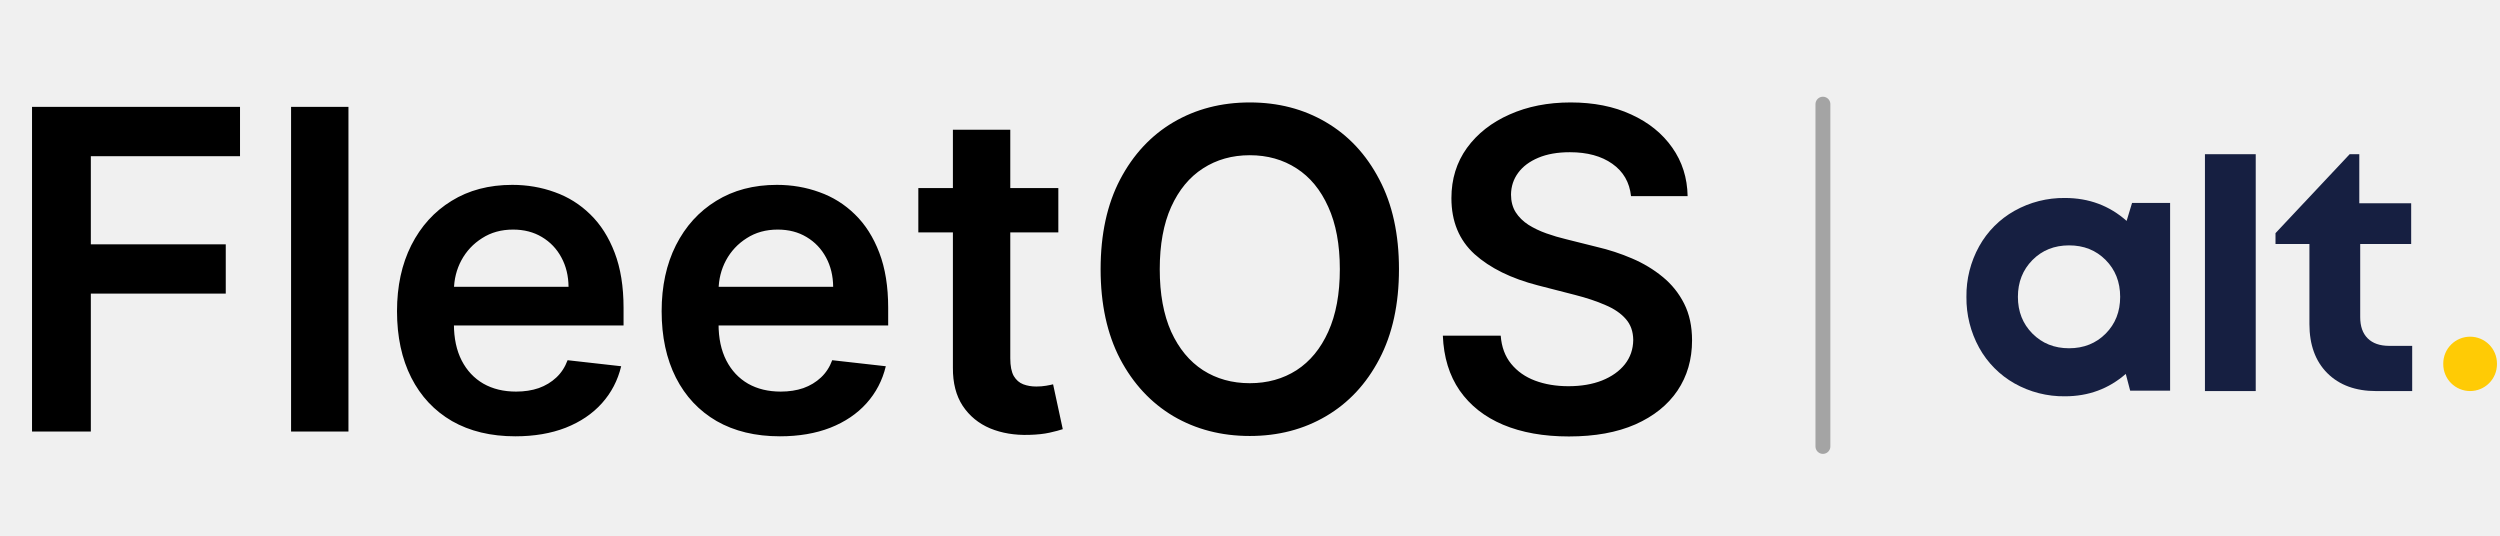
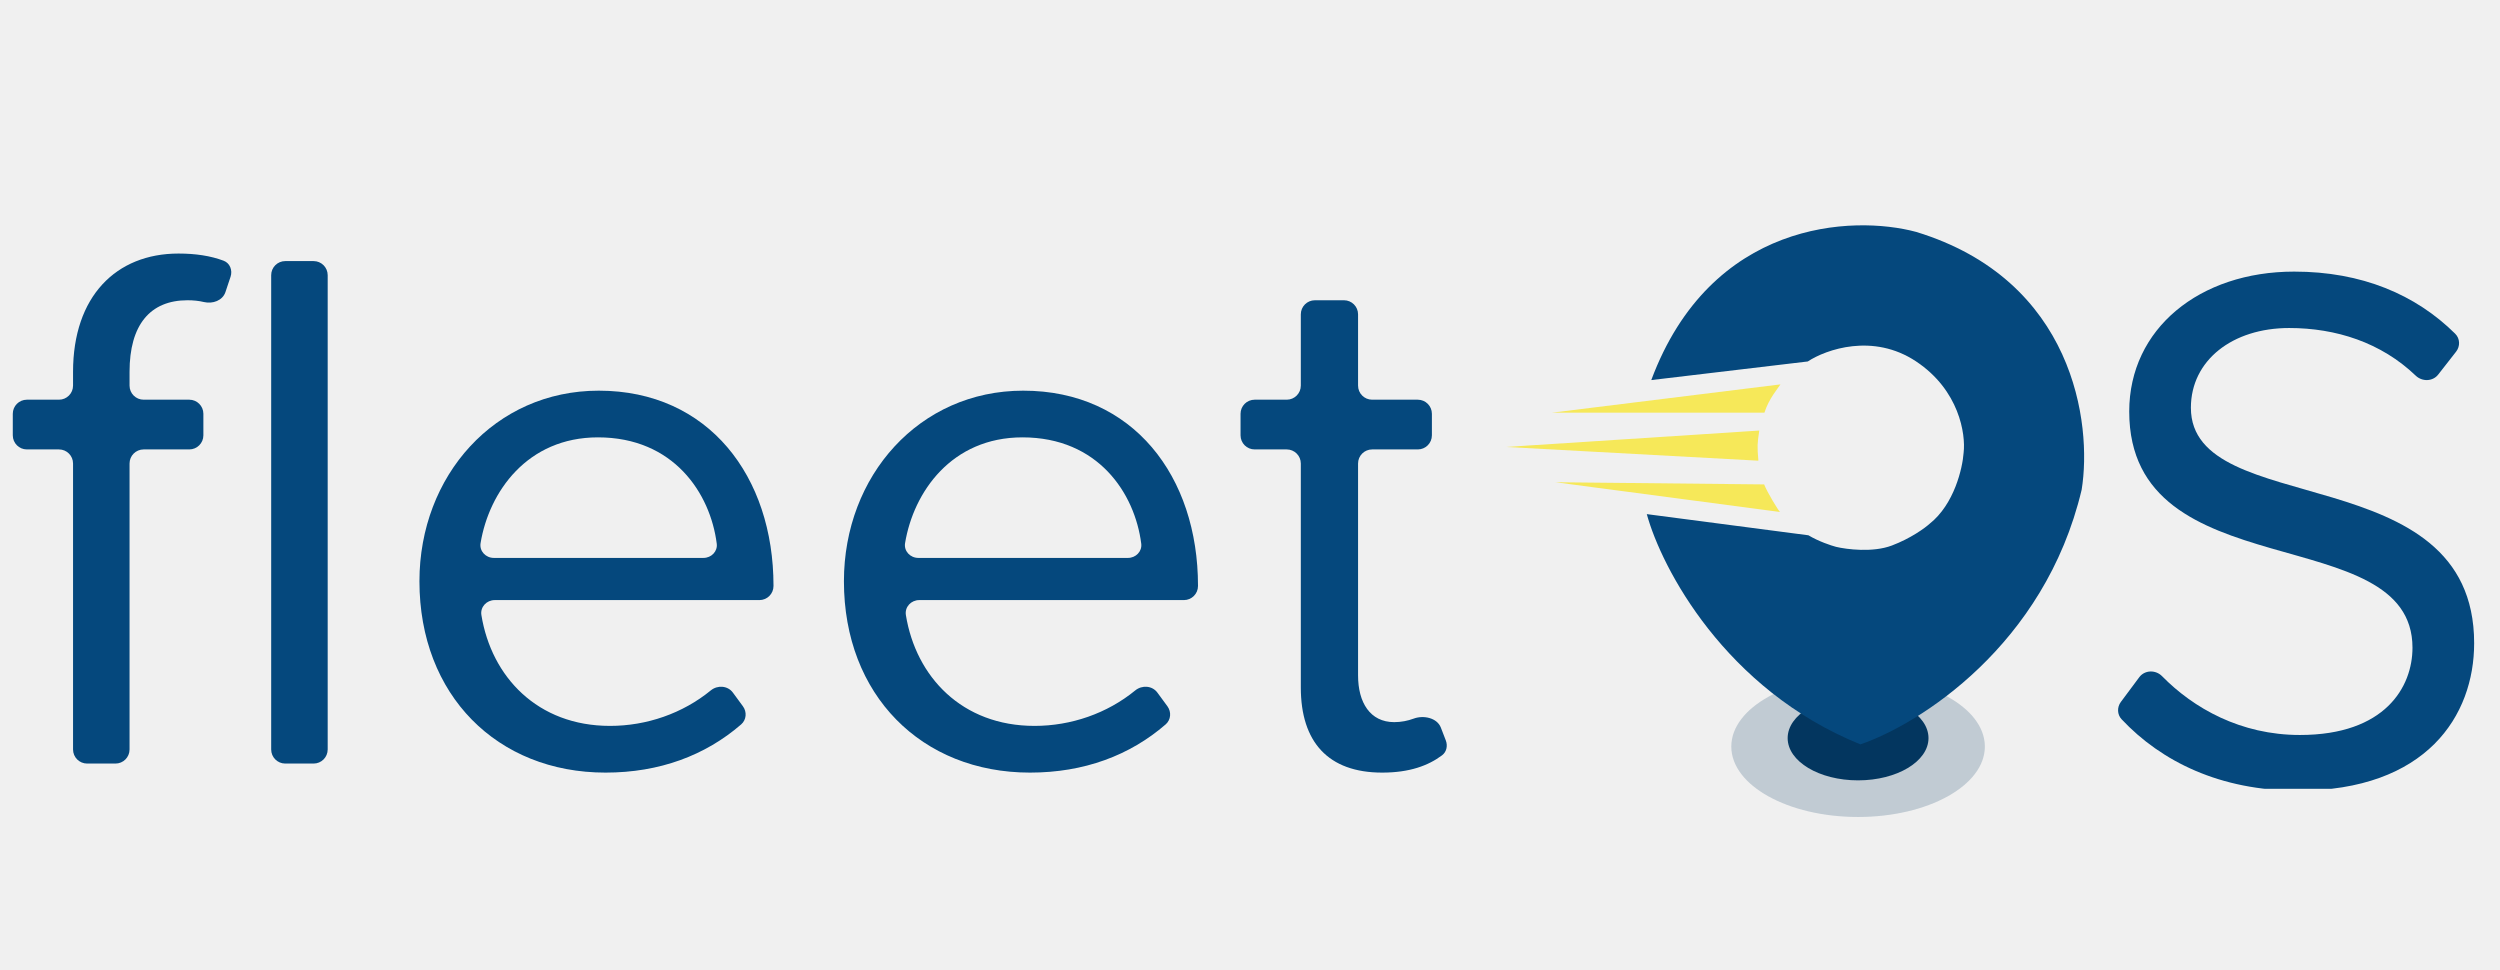
- <svg xmlns="http://www.w3.org/2000/svg" width="168" height="36" viewBox="0 0 168 36" fill="none">
-   <path d="M2.152 29V7.182H16.129V10.495H6.104V16.418H15.171V19.732H6.104V29H2.152ZM23.416 7.182V29H19.56V7.182H23.416ZM34.626 29.32C32.986 29.32 31.569 28.979 30.375 28.297C29.189 27.608 28.277 26.635 27.638 25.378C26.998 24.114 26.679 22.626 26.679 20.914C26.679 19.231 26.998 17.754 27.638 16.482C28.284 15.204 29.186 14.21 30.344 13.499C31.501 12.782 32.861 12.423 34.424 12.423C35.432 12.423 36.384 12.587 37.279 12.913C38.181 13.233 38.976 13.73 39.665 14.405C40.361 15.079 40.908 15.939 41.306 16.983C41.704 18.02 41.903 19.256 41.903 20.69V21.873H28.49V19.273H38.206C38.199 18.535 38.039 17.878 37.726 17.303C37.414 16.72 36.977 16.262 36.416 15.928C35.862 15.595 35.216 15.428 34.477 15.428C33.689 15.428 32.996 15.619 32.4 16.003C31.803 16.379 31.338 16.876 31.004 17.494C30.677 18.105 30.511 18.776 30.503 19.508V21.777C30.503 22.729 30.677 23.546 31.025 24.227C31.373 24.902 31.86 25.421 32.485 25.783C33.11 26.138 33.841 26.315 34.679 26.315C35.241 26.315 35.748 26.237 36.203 26.081C36.657 25.918 37.052 25.68 37.386 25.367C37.719 25.055 37.971 24.668 38.142 24.206L41.743 24.611C41.515 25.562 41.082 26.393 40.443 27.104C39.811 27.807 39.001 28.354 38.014 28.744C37.027 29.128 35.898 29.32 34.626 29.32ZM52.409 29.32C50.769 29.32 49.352 28.979 48.159 28.297C46.973 27.608 46.06 26.635 45.421 25.378C44.782 24.114 44.462 22.626 44.462 20.914C44.462 19.231 44.782 17.754 45.421 16.482C46.067 15.204 46.969 14.21 48.127 13.499C49.284 12.782 50.645 12.423 52.207 12.423C53.216 12.423 54.167 12.587 55.062 12.913C55.964 13.233 56.76 13.73 57.449 14.405C58.145 15.079 58.691 15.939 59.089 16.983C59.487 18.02 59.686 19.256 59.686 20.69V21.873H46.273V19.273H55.989C55.982 18.535 55.822 17.878 55.51 17.303C55.197 16.72 54.76 16.262 54.199 15.928C53.645 15.595 52.999 15.428 52.26 15.428C51.472 15.428 50.779 15.619 50.183 16.003C49.586 16.379 49.121 16.876 48.787 17.494C48.461 18.105 48.294 18.776 48.287 19.508V21.777C48.287 22.729 48.461 23.546 48.809 24.227C49.157 24.902 49.643 25.421 50.268 25.783C50.893 26.138 51.625 26.315 52.463 26.315C53.024 26.315 53.532 26.237 53.986 26.081C54.441 25.918 54.835 25.68 55.169 25.367C55.502 25.055 55.755 24.668 55.925 24.206L59.526 24.611C59.299 25.562 58.865 26.393 58.226 27.104C57.594 27.807 56.784 28.354 55.797 28.744C54.81 29.128 53.681 29.32 52.409 29.32ZM71.12 12.636V15.619H61.712V12.636H71.12ZM64.035 8.716H67.891V24.078C67.891 24.597 67.97 24.994 68.126 25.271C68.289 25.541 68.502 25.726 68.765 25.825C69.028 25.925 69.319 25.974 69.639 25.974C69.88 25.974 70.1 25.957 70.299 25.921C70.505 25.886 70.661 25.854 70.768 25.825L71.418 28.84C71.212 28.911 70.917 28.989 70.534 29.075C70.157 29.16 69.695 29.209 69.149 29.224C68.183 29.252 67.313 29.107 66.538 28.787C65.764 28.46 65.15 27.956 64.695 27.274C64.248 26.592 64.028 25.74 64.035 24.717V8.716ZM94.011 18.091C94.011 20.442 93.571 22.455 92.69 24.131C91.816 25.8 90.623 27.079 89.11 27.967C87.605 28.854 85.897 29.298 83.986 29.298C82.076 29.298 80.364 28.854 78.851 27.967C77.346 27.072 76.152 25.79 75.272 24.121C74.398 22.445 73.961 20.435 73.961 18.091C73.961 15.74 74.398 13.73 75.272 12.061C76.152 10.385 77.346 9.103 78.851 8.215C80.364 7.327 82.076 6.884 83.986 6.884C85.897 6.884 87.605 7.327 89.11 8.215C90.623 9.103 91.816 10.385 92.69 12.061C93.571 13.73 94.011 15.74 94.011 18.091ZM90.037 18.091C90.037 16.436 89.778 15.04 89.26 13.904C88.748 12.761 88.038 11.898 87.129 11.315C86.22 10.726 85.172 10.431 83.986 10.431C82.8 10.431 81.752 10.726 80.843 11.315C79.934 11.898 79.221 12.761 78.702 13.904C78.191 15.04 77.935 16.436 77.935 18.091C77.935 19.746 78.191 21.145 78.702 22.288C79.221 23.425 79.934 24.288 80.843 24.877C81.752 25.459 82.8 25.751 83.986 25.751C85.172 25.751 86.22 25.459 87.129 24.877C88.038 24.288 88.748 23.425 89.26 22.288C89.778 21.145 90.037 19.746 90.037 18.091ZM109.605 13.18C109.506 12.249 109.086 11.525 108.348 11.006C107.616 10.488 106.665 10.229 105.493 10.229C104.669 10.229 103.962 10.353 103.373 10.602C102.783 10.85 102.332 11.188 102.02 11.614C101.707 12.04 101.547 12.526 101.54 13.073C101.54 13.528 101.643 13.922 101.849 14.256C102.062 14.589 102.35 14.874 102.712 15.108C103.074 15.335 103.476 15.527 103.916 15.683C104.356 15.839 104.8 15.971 105.248 16.077L107.293 16.589C108.117 16.78 108.909 17.04 109.669 17.366C110.436 17.693 111.121 18.105 111.725 18.602C112.336 19.099 112.819 19.7 113.174 20.403C113.529 21.106 113.706 21.93 113.706 22.874C113.706 24.153 113.38 25.278 112.726 26.251C112.073 27.217 111.128 27.974 109.893 28.521C108.664 29.06 107.176 29.33 105.429 29.33C103.731 29.33 102.258 29.067 101.008 28.542C99.765 28.016 98.792 27.249 98.089 26.241C97.393 25.232 97.016 24.004 96.959 22.555H100.848C100.905 23.315 101.139 23.947 101.551 24.451C101.963 24.955 102.499 25.332 103.16 25.58C103.827 25.829 104.573 25.953 105.397 25.953C106.256 25.953 107.009 25.825 107.655 25.57C108.309 25.307 108.82 24.945 109.189 24.483C109.559 24.014 109.747 23.467 109.754 22.842C109.747 22.274 109.58 21.805 109.253 21.436C108.927 21.06 108.469 20.747 107.879 20.499C107.297 20.243 106.615 20.016 105.834 19.817L103.351 19.178C101.555 18.716 100.134 18.016 99.09 17.079C98.053 16.134 97.535 14.881 97.535 13.318C97.535 12.033 97.883 10.907 98.579 9.941C99.282 8.975 100.237 8.226 101.444 7.693C102.652 7.153 104.019 6.884 105.546 6.884C107.094 6.884 108.451 7.153 109.616 7.693C110.787 8.226 111.707 8.968 112.375 9.92C113.042 10.864 113.387 11.951 113.408 13.18H109.605Z" fill="black" />
-   <g clip-path="url(#clip0_9_15)">
-     <path d="M143.274 13.637H145.831V26.255H143.148L142.852 25.126C141.703 26.13 140.342 26.631 138.768 26.631C137.58 26.648 136.408 26.349 135.373 25.765C134.375 25.201 133.553 24.37 132.999 23.366C132.423 22.32 132.129 21.143 132.144 19.949C132.128 18.761 132.423 17.59 132.999 16.552C133.554 15.552 134.376 14.726 135.373 14.167C136.408 13.586 137.579 13.289 138.766 13.304C140.371 13.304 141.752 13.818 142.909 14.845L143.274 13.637ZM136.579 22.417C137.232 23.074 138.051 23.403 139.039 23.403C140.027 23.403 140.847 23.076 141.499 22.422C142.15 21.768 142.476 20.943 142.475 19.946C142.474 18.949 142.149 18.124 141.499 17.47C140.849 16.815 140.029 16.488 139.039 16.489C138.05 16.49 137.23 16.818 136.579 17.475C135.929 18.134 135.603 18.959 135.603 19.949C135.603 20.939 135.929 21.762 136.579 22.417Z" fill="#161F41" />
-     <path d="M148.172 26.278V10.361H151.585V26.278H148.172Z" fill="#161F41" />
-     <path d="M160.546 23.242H162.099V26.28H159.679C158.294 26.28 157.2 25.878 156.397 25.076C155.594 24.274 155.193 23.172 155.193 21.771V16.396H152.914V15.666L157.899 10.361H158.545V13.659H162.031V16.396H158.606V21.314C158.606 21.931 158.774 22.405 159.109 22.738C159.443 23.071 159.923 23.239 160.546 23.242Z" fill="#161F41" />
-     <path d="M164.187 24.475V24.428C164.187 23.95 164.377 23.491 164.716 23.153C165.054 22.815 165.513 22.625 165.992 22.625C166.47 22.625 166.929 22.815 167.268 23.153C167.606 23.491 167.796 23.95 167.796 24.428V24.475C167.796 24.953 167.606 25.412 167.268 25.75C166.929 26.088 166.47 26.279 165.992 26.279C165.513 26.279 165.054 26.088 164.716 25.75C164.377 25.412 164.187 24.953 164.187 24.475Z" fill="#FFCB05" />
+ <svg xmlns="http://www.w3.org/2000/svg" width="165" height="64" viewBox="0 0 165 64" fill="none">
+   <g clip-path="url(#clip0_1080_29273)">
+     <path d="M8.55 49.466C8.55 49.979 8.134 50.395 7.621 50.395H5.751C5.238 50.395 4.821 49.979 4.821 49.466V30.591C4.821 30.078 4.405 29.662 3.892 29.662H1.773C1.26 29.662 0.844 29.246 0.844 28.732V27.31C0.844 26.797 1.26 26.38 1.773 26.38H3.892C4.405 26.38 4.821 25.964 4.821 25.451V24.541C4.821 19.569 7.656 16.734 11.782 16.734C12.902 16.734 13.901 16.884 14.758 17.207C15.178 17.366 15.359 17.839 15.217 18.265L14.879 19.278C14.692 19.838 14.035 20.072 13.461 19.935C13.139 19.858 12.784 19.817 12.379 19.817C9.893 19.817 8.55 21.458 8.55 24.541V25.451C8.55 25.964 8.967 26.38 9.48 26.38H12.493C13.007 26.38 13.423 26.797 13.423 27.31V28.732C13.423 29.246 13.007 29.662 12.493 29.662H9.48C8.967 29.662 8.55 30.078 8.55 30.591V49.466ZM21.627 49.466C21.627 49.979 21.211 50.395 20.697 50.395H18.828C18.314 50.395 17.898 49.979 17.898 49.466V18.161C17.898 17.648 18.314 17.232 18.828 17.232H20.697C21.211 17.232 21.627 17.648 21.627 18.161V49.466Z" fill="#05487D" />
+     <path d="M39.964 50.992C32.804 50.992 27.683 45.871 27.683 38.363C27.683 31.402 32.655 25.784 39.516 25.784C46.775 25.784 51.051 31.452 51.051 38.661V38.676C51.051 39.19 50.635 39.606 50.122 39.606H32.653C32.116 39.606 31.686 40.062 31.772 40.593C32.431 44.667 35.472 47.909 40.262 47.909C42.679 47.909 45.058 47.085 46.912 45.567C47.356 45.203 48.029 45.248 48.369 45.71L49.032 46.613C49.306 46.986 49.267 47.507 48.917 47.81C46.558 49.854 43.535 50.992 39.964 50.992ZM46.429 36.822C46.948 36.822 47.371 36.396 47.305 35.882C46.883 32.554 44.459 28.866 39.466 28.866C34.798 28.866 32.278 32.461 31.718 35.846C31.631 36.373 32.059 36.822 32.593 36.822H46.429Z" fill="#05487D" />
+     <path d="M67.98 50.992C60.82 50.992 55.699 45.871 55.699 38.363C55.699 31.402 60.671 25.784 67.533 25.784C74.792 25.784 79.068 31.452 79.068 38.661V38.676C79.068 39.19 78.652 39.606 78.138 39.606H60.67C60.132 39.606 59.703 40.062 59.788 40.593C60.448 44.667 63.489 47.909 68.278 47.909C70.695 47.909 73.074 47.085 74.928 45.567C75.373 45.203 76.046 45.248 76.386 45.71L77.049 46.613C77.323 46.986 77.283 47.507 76.933 47.81C74.575 49.854 71.552 50.992 67.98 50.992ZM74.446 36.822C74.964 36.822 75.387 36.396 75.322 35.882C74.9 32.554 72.476 28.866 67.483 28.866C62.814 28.866 60.294 32.461 59.735 35.846C59.648 36.373 60.076 36.822 60.609 36.822H74.446Z" fill="#05487D" />
+     <path d="M91.224 50.992C87.644 50.992 85.854 48.953 85.854 45.374V30.591C85.854 30.078 85.437 29.662 84.924 29.662H82.806C82.292 29.662 81.876 29.246 81.876 28.732V27.31C81.876 26.797 82.292 26.38 82.806 26.38H84.924C85.437 26.38 85.854 25.964 85.854 25.451V20.747C85.854 20.233 86.27 19.817 86.783 19.817H88.703C89.216 19.817 89.632 20.233 89.632 20.747V25.451C89.632 25.964 90.049 26.38 90.562 26.38H93.575C94.089 26.38 94.505 26.797 94.505 27.31V28.732C94.505 29.246 94.089 29.662 93.575 29.662H90.562C90.049 29.662 89.632 30.078 89.632 30.591V44.578C89.632 46.368 90.428 47.661 92.019 47.661C92.481 47.661 92.916 47.572 93.303 47.428C93.951 47.187 94.848 47.376 95.097 48.022L95.424 48.87C95.56 49.221 95.475 49.627 95.173 49.852C94.263 50.533 93.026 50.992 91.224 50.992Z" fill="#05487D" />
+     <path d="M151.651 52.184C146.539 52.184 142.638 50.256 140.026 47.472C139.73 47.157 139.718 46.675 139.976 46.329L141.191 44.697C141.552 44.212 142.272 44.196 142.696 44.628C144.773 46.742 147.88 48.509 151.793 48.509C157.425 48.509 159.224 45.332 159.224 42.75C159.224 34.211 140.529 38.977 140.529 27.16C140.529 21.699 145.167 17.926 151.415 17.926C155.879 17.926 159.435 19.441 162.044 22.027C162.365 22.346 162.381 22.853 162.103 23.209L160.92 24.723C160.557 25.187 159.861 25.199 159.436 24.792C157.149 22.602 154.173 21.649 151.083 21.649C147.344 21.649 144.599 23.784 144.599 26.912C144.599 34.359 163.294 30.09 163.294 42.452C163.294 47.219 160.17 52.184 151.651 52.184Z" fill="#05487D" />
  </g>
-   <path opacity="0.32" d="M122.5 7L122.5 30" stroke="black" stroke-linecap="round" />
+   <ellipse opacity="0.2" cx="122.633" cy="49.273" rx="8.367" ry="4.648" fill="#03365F" />
+   <ellipse cx="122.633" cy="48.715" rx="4.648" ry="2.789" fill="#03365F" />
+   <path d="M119.313 23.857L108.984 25.085C112.913 14.553 122.276 14.177 126.467 15.306C136.898 18.489 138.094 27.977 137.389 32.323C134.95 42.618 126.636 47.816 122.784 49.129C113.844 45.505 109.662 37.488 108.688 33.932L119.355 35.329C120.033 35.735 120.851 36.006 121.176 36.091C121.881 36.26 123.606 36.48 124.859 36.006C126.112 35.532 127.046 34.849 127.356 34.567C128.982 33.28 129.529 30.898 129.6 29.868C129.741 28.654 129.312 25.753 126.467 23.857C123.622 21.96 120.513 23.067 119.313 23.857Z" fill="#05487D" />
+   <path d="M116.451 27.237C116.748 26.3 117.383 25.581 117.51 25.369L102.418 27.237L116.451 27.237Z" fill="#F6E859" />
+   <path d="M116.433 31.971C116.642 32.502 117.352 33.664 117.479 33.791L102.645 31.827L116.433 31.971Z" fill="#F6E859" />
+   <path d="M116.104 28.47L116.112 28.416L99.391 29.5L116.053 30.406C115.97 29.411 115.984 29.309 116.104 28.47Z" fill="#F6E859" />
  <defs>
-     <clipPath id="clip0_9_15">
-       <rect width="35.651" height="16.277" fill="white" transform="translate(132.144 10.3613)" />
+     <clipPath id="clip0_1080_29273">
+       <rect width="163.626" height="35.328" fill="white" transform="translate(0.84375 16.7344)" />
    </clipPath>
  </defs>
</svg>
